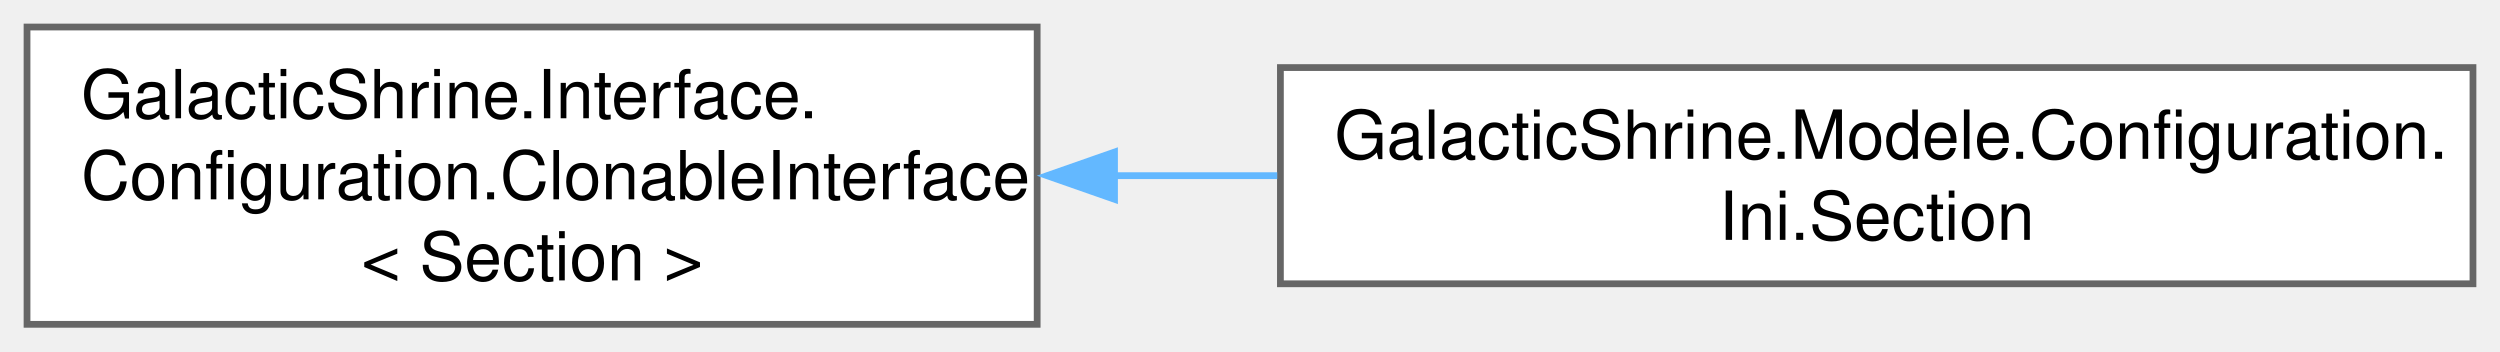
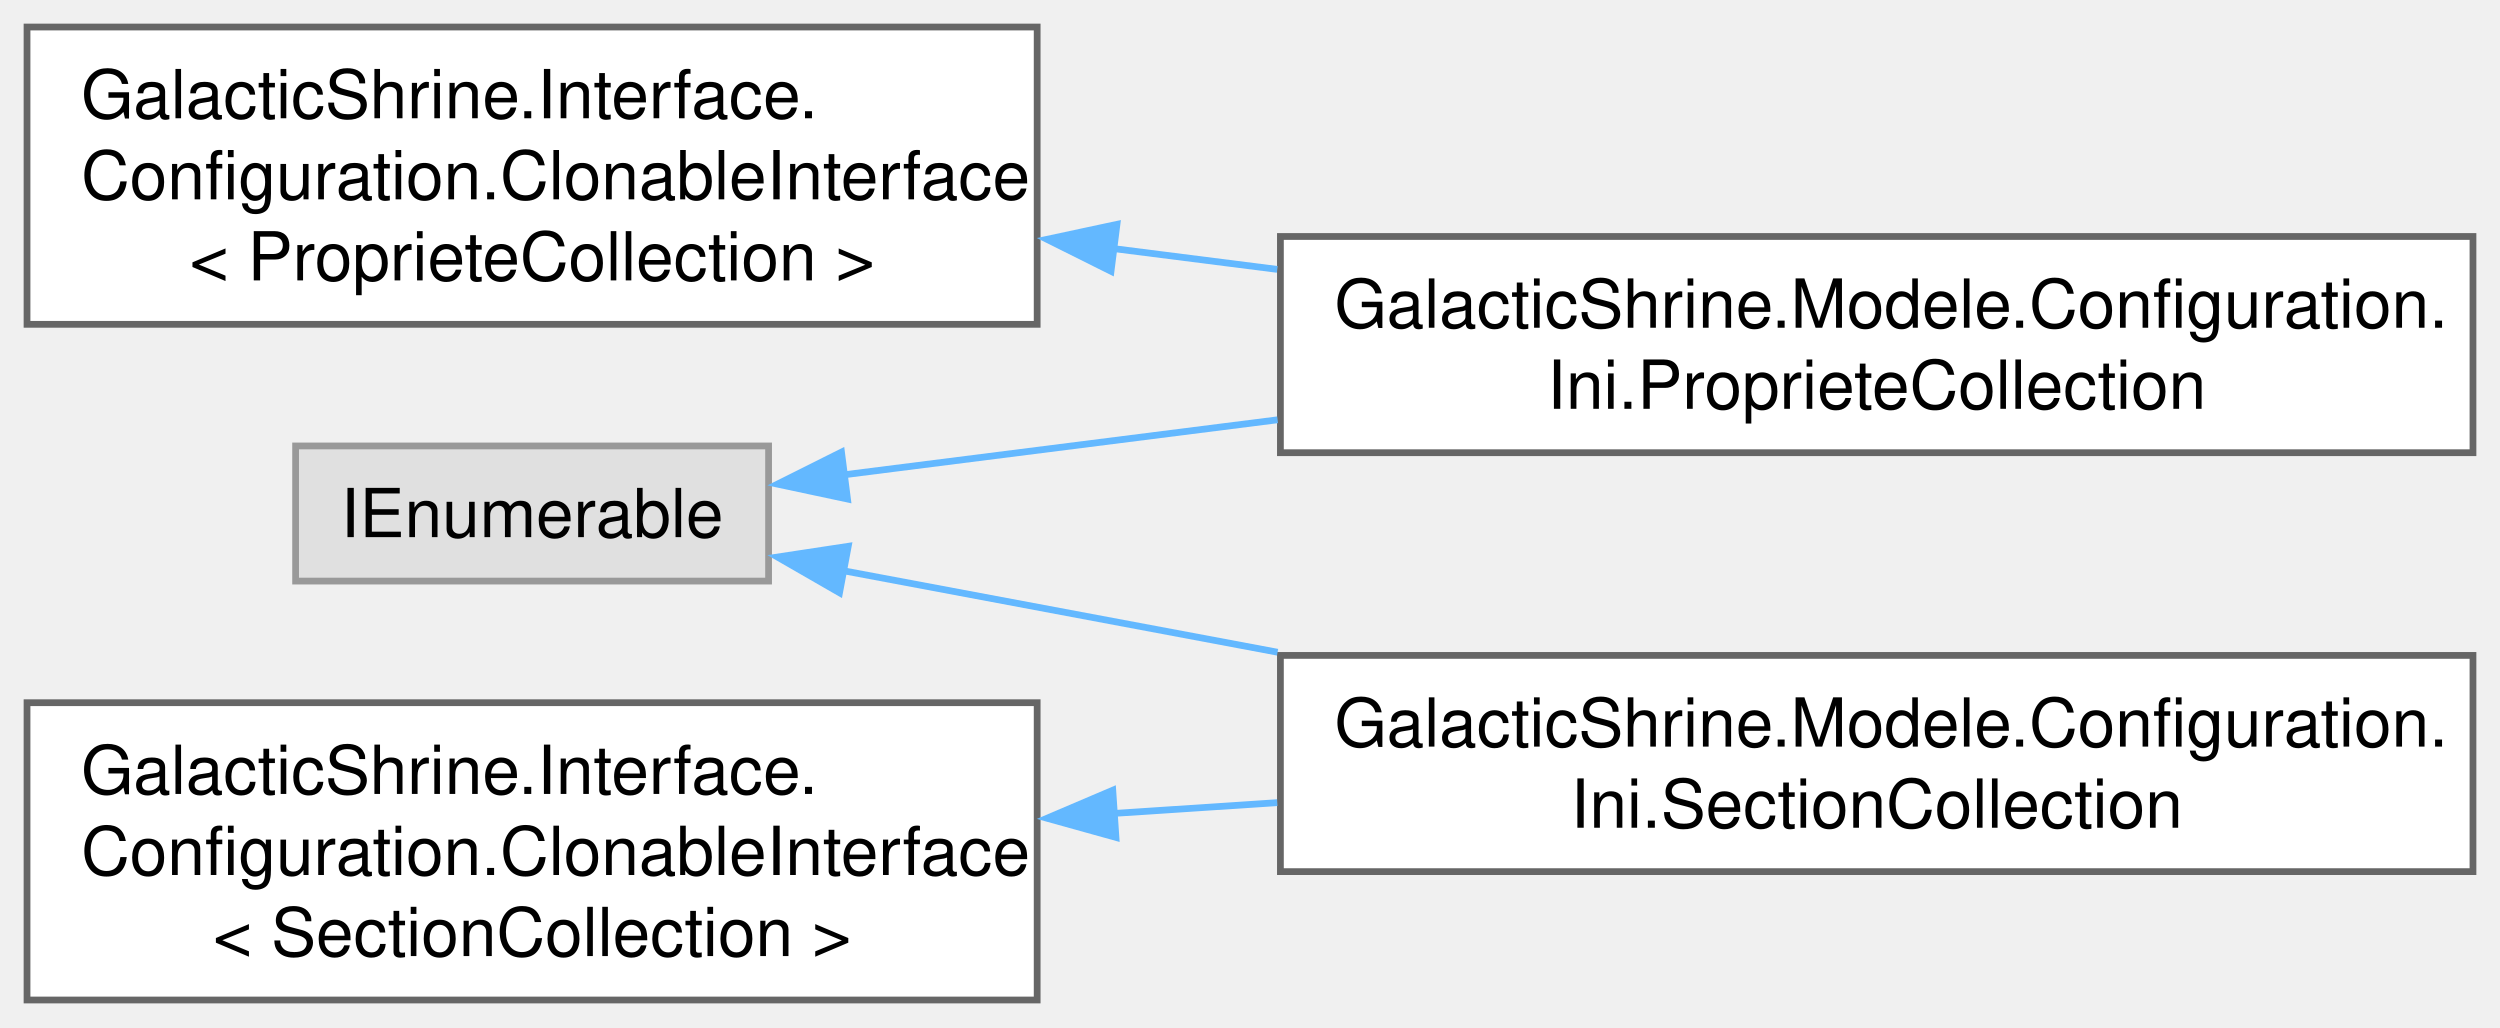
- <svg xmlns="http://www.w3.org/2000/svg" xmlns:xlink="http://www.w3.org/1999/xlink" width="370pt" height="52pt" viewBox="0.00 0.00 370.00 52.00">
-   <g id="graph0" class="graph" transform="scale(1 1) rotate(0) translate(4 48)">
+ <svg xmlns="http://www.w3.org/2000/svg" xmlns:xlink="http://www.w3.org/1999/xlink" width="370pt" height="152pt" viewBox="0.00 0.00 370.00 152.00">
+   <g id="graph0" class="graph" transform="scale(1 1) rotate(0) translate(4 148)">
    <g id="Node000000" class="node">
      <g id="a_Node000000">
        <a xlink:href="interface_galactic_shrine_1_1_interface_1_1_configuration_1_1_clonable_interface.html" target="_top" xlink:title=" ">
-           <polygon fill="white" stroke="#666666" points="149.5,-44 0,-44 0,0 149.5,0 149.5,-44" />
-           <text text-anchor="start" x="8" y="-30.5" font-family="Helvetica,sans-Serif" font-size="10.00">GalacticShrine.Interface.</text>
-           <text text-anchor="start" x="8" y="-18.5" font-family="Helvetica,sans-Serif" font-size="10.00">Configuration.ClonableInterface</text>
-           <text text-anchor="middle" x="74.75" y="-6.5" font-family="Helvetica,sans-Serif" font-size="10.00">&lt; Section &gt;</text>
+           <polygon fill="white" stroke="#666666" points="149.5,-144 0,-144 0,-100 149.5,-100 149.5,-144" />
+           <text text-anchor="start" x="8" y="-130.5" font-family="Helvetica,sans-Serif" font-size="10.00">GalacticShrine.Interface.</text>
+           <text text-anchor="start" x="8" y="-118.5" font-family="Helvetica,sans-Serif" font-size="10.00">Configuration.ClonableInterface</text>
+           <text text-anchor="middle" x="74.75" y="-106.5" font-family="Helvetica,sans-Serif" font-size="10.00">&lt; ProprieteCollection &gt;</text>
        </a>
      </g>
    </g>
    <g id="Node000001" class="node">
      <g id="a_Node000001">
-         <a xlink:href="class_galactic_shrine_1_1_modele_1_1_configuration_1_1_ini_1_1_section.html" target="_top" xlink:title="[FR] Informations associées à une propriété provenant d'une Configuration INI.  [EN] Information asso...">
-           <polygon fill="white" stroke="#666666" points="362,-38 185.5,-38 185.5,-6 362,-6 362,-38" />
-           <text text-anchor="start" x="193.5" y="-24.5" font-family="Helvetica,sans-Serif" font-size="10.00">GalacticShrine.Modele.Configuration.</text>
-           <text text-anchor="middle" x="273.75" y="-12.5" font-family="Helvetica,sans-Serif" font-size="10.00">Ini.Section</text>
+         <a xlink:href="class_galactic_shrine_1_1_modele_1_1_configuration_1_1_ini_1_1_propriete_collection.html" target="_top" xlink:title="[FR] Représente une collection de données de clé.  [EN] Represents a collection of key data.">
+           <polygon fill="white" stroke="#666666" points="362,-113 185.5,-113 185.5,-81 362,-81 362,-113" />
+           <text text-anchor="start" x="193.5" y="-99.5" font-family="Helvetica,sans-Serif" font-size="10.00">GalacticShrine.Modele.Configuration.</text>
+           <text text-anchor="middle" x="273.75" y="-87.5" font-family="Helvetica,sans-Serif" font-size="10.00">Ini.ProprieteCollection</text>
        </a>
      </g>
    </g>
-     <g id="edge15_Node000000_Node000001" class="edge">
-       <g id="a_edge15_Node000000_Node000001">
+     <g id="edge10_Node000000_Node000001" class="edge">
+       <g id="a_edge10_Node000000_Node000001">
        <a xlink:title=" ">
-           <path fill="none" stroke="#63b8ff" d="M160.8,-22C168.83,-22 176.98,-22 185.03,-22" />
-           <polygon fill="#63b8ff" stroke="#63b8ff" points="160.95,-18.5 150.95,-22 160.95,-25.5 160.95,-18.5" />
+           <path fill="none" stroke="#63b8ff" d="M160.8,-111.21C168.83,-110.19 176.98,-109.15 185.03,-108.13" />
+           <polygon fill="#63b8ff" stroke="#63b8ff" points="160.43,-107.85 150.95,-112.58 161.31,-114.8 160.43,-107.85" />
+         </a>
+       </g>
+     </g>
+     <g id="Node000004" class="node">
+       <g id="a_Node000004">
+         <a xlink:href="interface_galactic_shrine_1_1_interface_1_1_configuration_1_1_clonable_interface.html" target="_top" xlink:title=" ">
+           <polygon fill="white" stroke="#666666" points="149.5,-44 0,-44 0,0 149.5,0 149.5,-44" />
+           <text text-anchor="start" x="8" y="-30.5" font-family="Helvetica,sans-Serif" font-size="10.00">GalacticShrine.Interface.</text>
+           <text text-anchor="start" x="8" y="-18.5" font-family="Helvetica,sans-Serif" font-size="10.00">Configuration.ClonableInterface</text>
+           <text text-anchor="middle" x="74.75" y="-6.5" font-family="Helvetica,sans-Serif" font-size="10.00">&lt; SectionCollection &gt;</text>
+         </a>
+       </g>
+     </g>
+     <g id="Node000003" class="node">
+       <g id="a_Node000003">
+         <a xlink:href="class_galactic_shrine_1_1_modele_1_1_configuration_1_1_ini_1_1_section_collection.html" target="_top" xlink:title=" ">
+           <polygon fill="white" stroke="#666666" points="362,-51 185.5,-51 185.5,-19 362,-19 362,-51" />
+           <text text-anchor="start" x="193.5" y="-37.5" font-family="Helvetica,sans-Serif" font-size="10.00">GalacticShrine.Modele.Configuration.</text>
+           <text text-anchor="middle" x="273.75" y="-25.5" font-family="Helvetica,sans-Serif" font-size="10.00">Ini.SectionCollection</text>
+         </a>
+       </g>
+     </g>
+     <g id="edge11_Node000004_Node000003" class="edge">
+       <g id="a_edge11_Node000004_Node000003">
+         <a xlink:title=" ">
+           <path fill="none" stroke="#63b8ff" d="M160.8,-27.61C168.83,-28.14 176.98,-28.68 185.03,-29.21" />
+           <polygon fill="#63b8ff" stroke="#63b8ff" points="161.16,-24.06 150.95,-26.9 160.69,-31.05 161.16,-24.06" />
+         </a>
+       </g>
+     </g>
+     <g id="Node000002" class="node">
+       <g id="a_Node000002">
+         <a xlink:title=" ">
+           <polygon fill="#e0e0e0" stroke="#999999" points="109.75,-82 39.75,-82 39.75,-62 109.75,-62 109.75,-82" />
+           <text text-anchor="middle" x="74.75" y="-68.5" font-family="Helvetica,sans-Serif" font-size="10.00">IEnumerable</text>
+         </a>
+       </g>
+     </g>
+     <g id="edge12_Node000002_Node000001" class="edge">
+       <g id="a_edge12_Node000002_Node000001">
+         <a xlink:title=" ">
+           <path fill="none" stroke="#63b8ff" d="M120.83,-77.72C139.93,-80.15 162.88,-83.06 185.08,-85.87" />
+           <polygon fill="#63b8ff" stroke="#63b8ff" points="121.43,-74.14 111.06,-76.35 120.54,-81.09 121.43,-74.14" />
+         </a>
+       </g>
+     </g>
+     <g id="edge13_Node000002_Node000003" class="edge">
+       <g id="a_edge13_Node000002_Node000003">
+         <a xlink:title=" ">
+           <path fill="none" stroke="#63b8ff" d="M120.83,-63.53C139.93,-59.95 162.88,-55.64 185.08,-51.47" />
+           <polygon fill="#63b8ff" stroke="#63b8ff" points="120.25,-60.27 111.06,-65.56 121.54,-67.15 120.25,-60.27" />
        </a>
      </g>
    </g>
  </g>
</svg>
